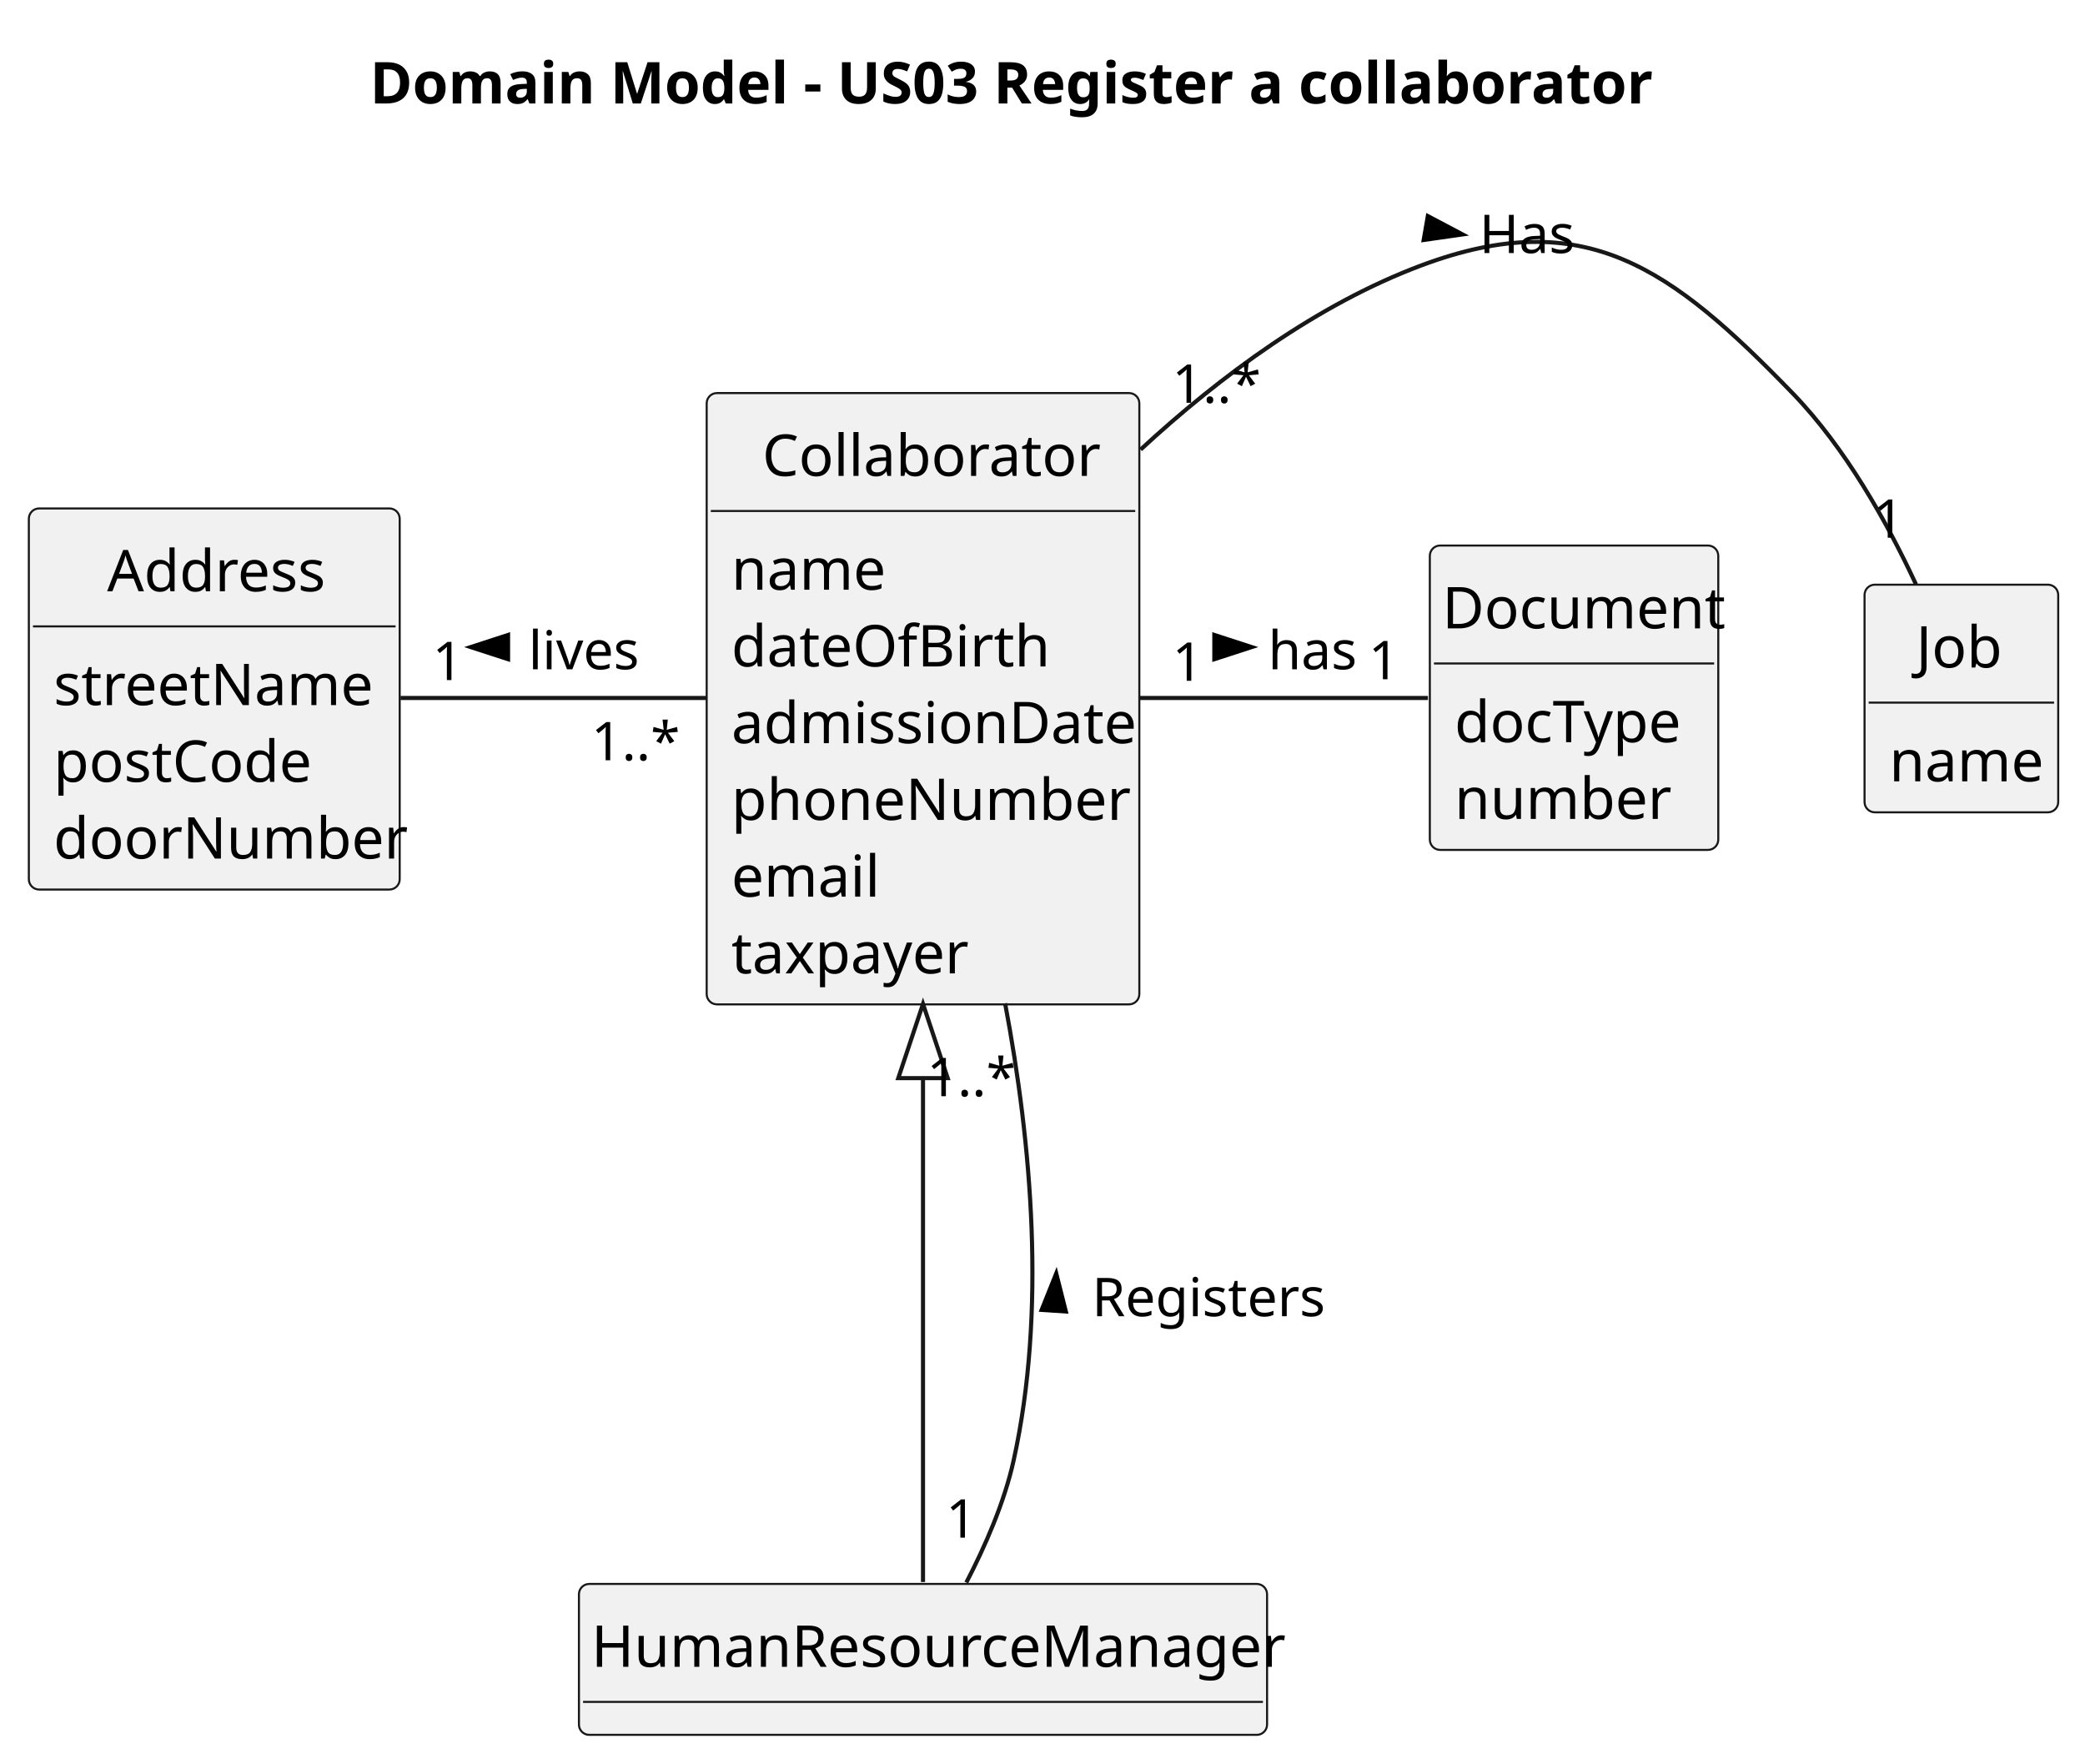
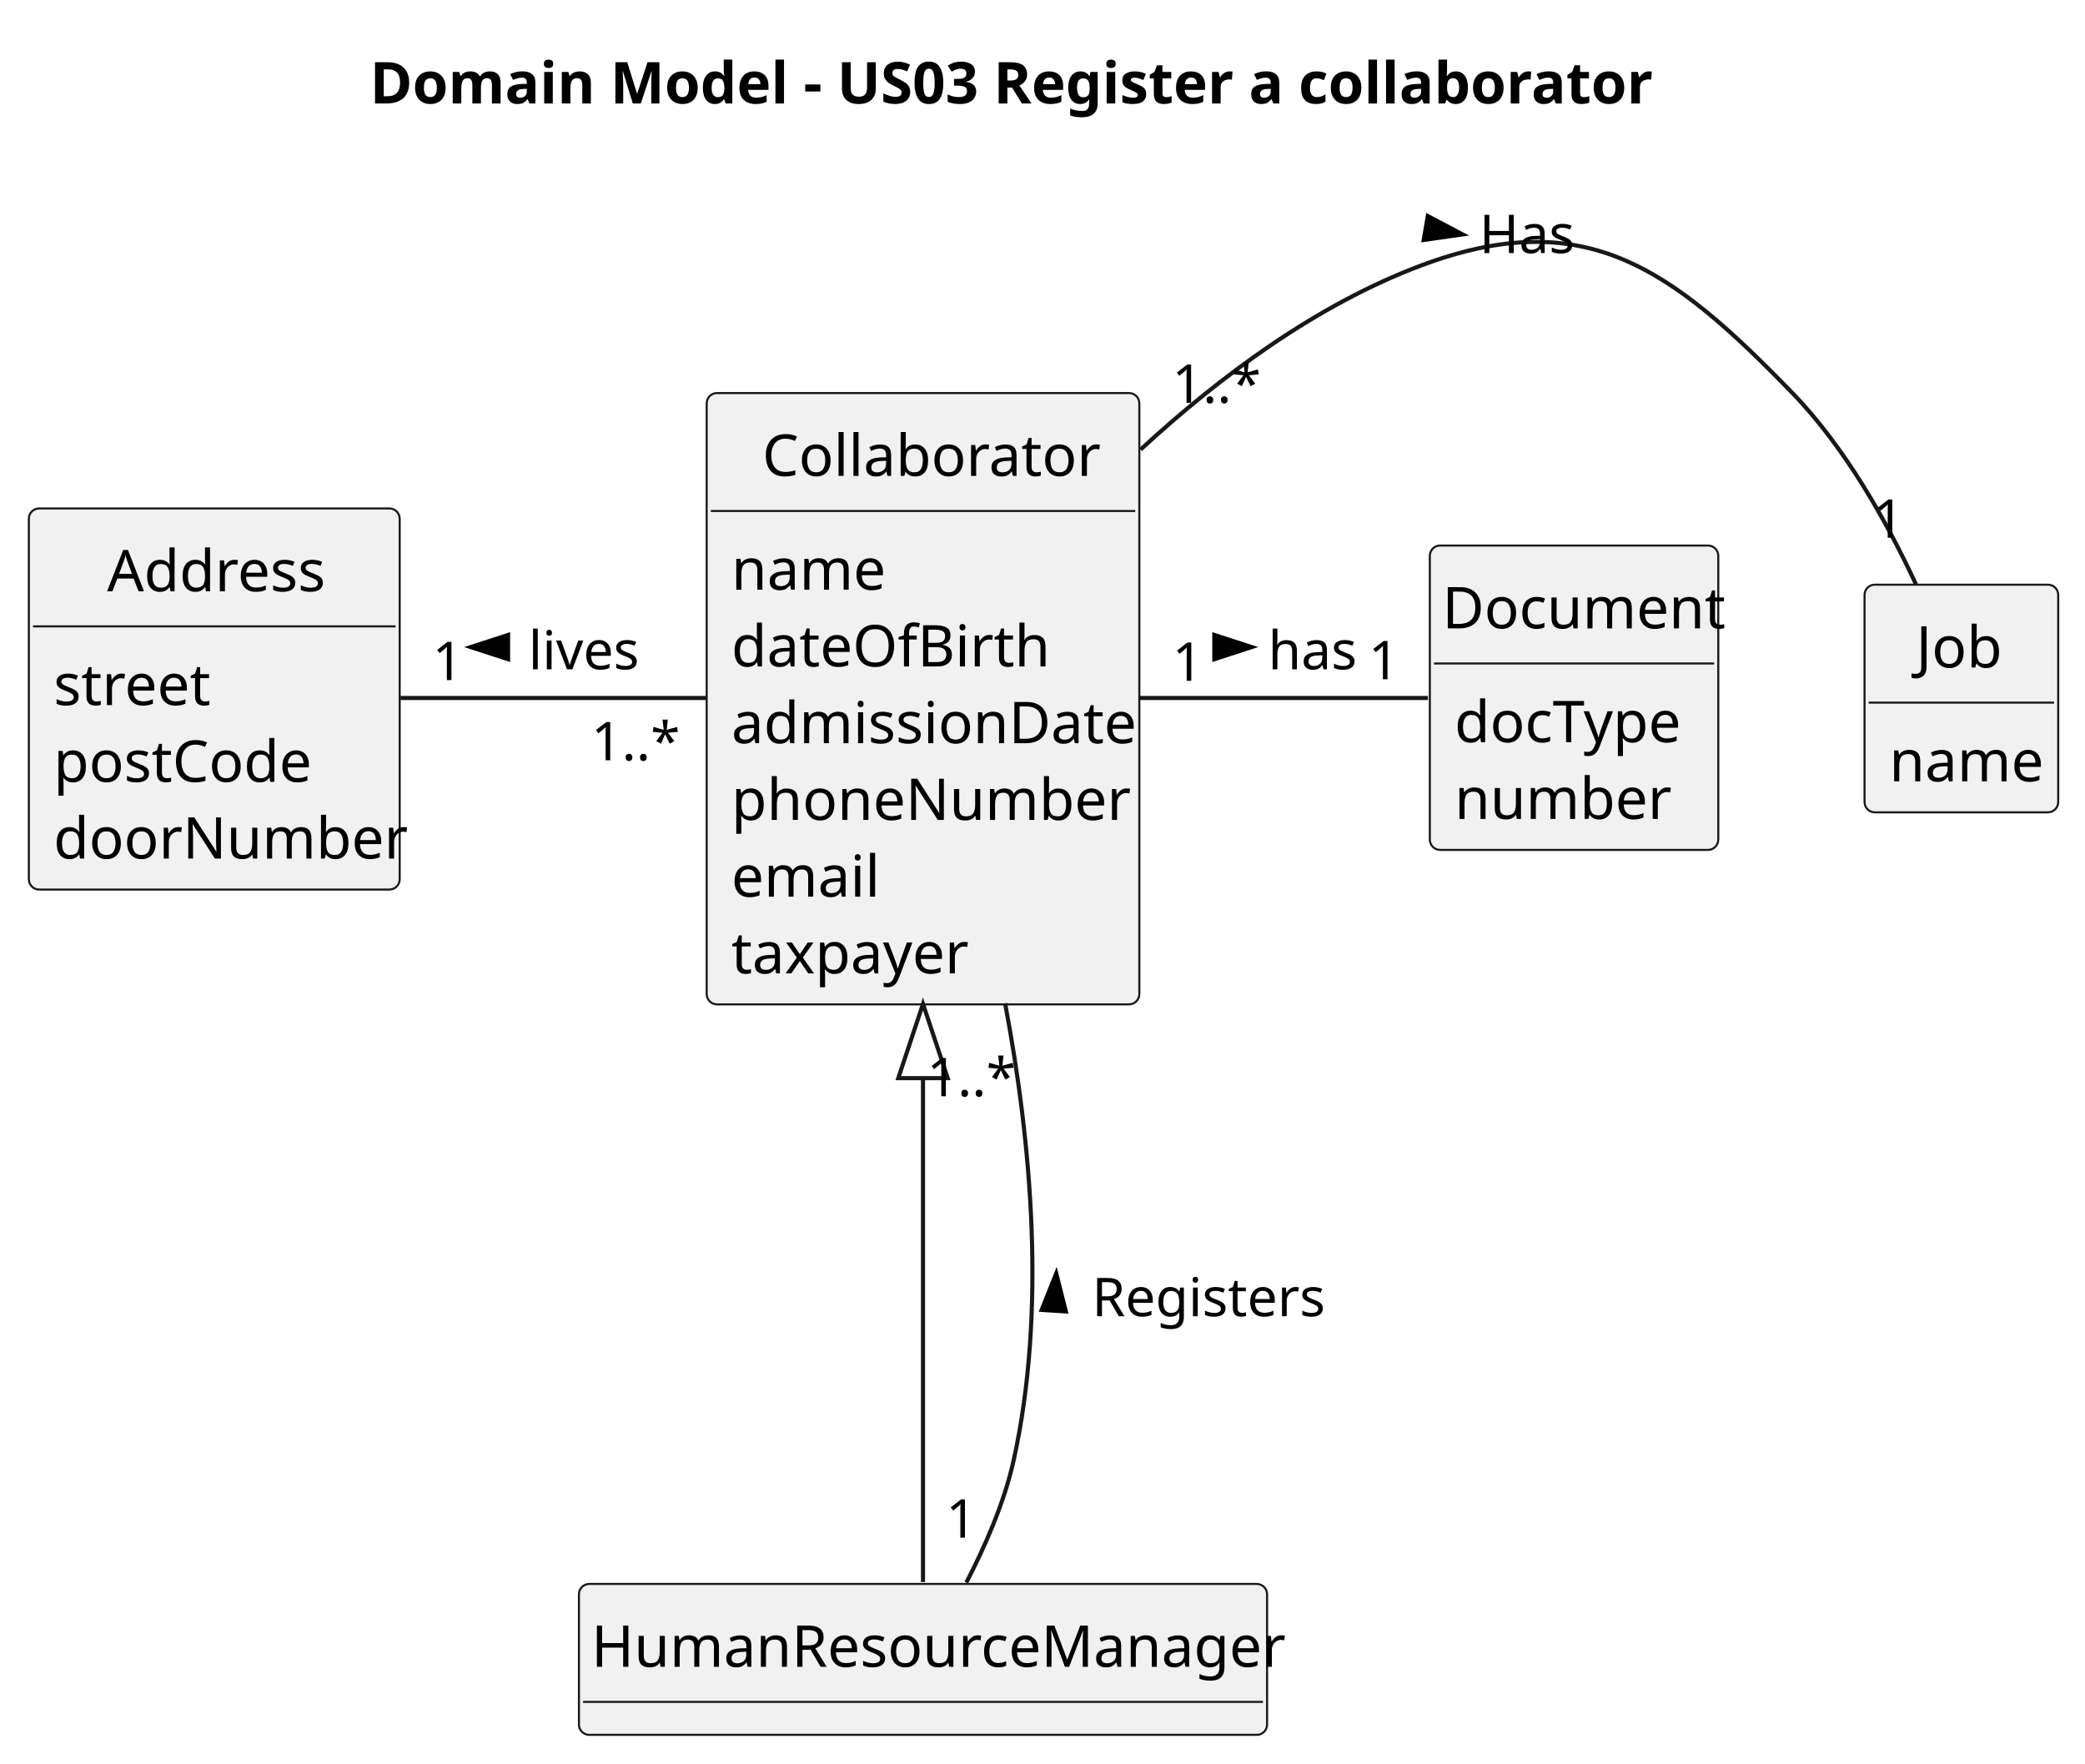
<svg xmlns="http://www.w3.org/2000/svg" contentStyleType="text/css" height="428px" preserveAspectRatio="none" style="width:506px;height:428px;background:#FFFFFF;" version="1.1" viewBox="0 0 506 428" width="506px" zoomAndPan="magnify">
  <defs />
  <g>
    <text fill="#000000" font-family="sans-serif" font-size="14" font-weight="bold" lengthAdjust="spacing" textLength="313" x="89.75" y="25.107">Domain Model - US03 Register a collaborator</text>
    <g id="elem_HumanResourceManager">
      <rect codeLine="10" fill="#F1F1F1" height="36.621" id="HumanResourceManager" rx="2.5" ry="2.5" style="stroke:#181818;stroke-width:0.5;" width="167" x="140.5" y="384.384" />
      <text fill="#000000" font-family="sans-serif" font-size="14" lengthAdjust="spacing" textLength="161" x="143.5" y="404.491">HumanResourceManager</text>
      <line style="stroke:#181818;stroke-width:0.5;" x1="141.5" x2="306.5" y1="413.005" y2="413.005" />
    </g>
    <g id="elem_Collaborator">
      <rect codeLine="13" fill="#F1F1F1" height="148.348" id="Collaborator" rx="2.5" ry="2.5" style="stroke:#181818;stroke-width:0.5;" width="105" x="171.5" y="95.384" />
      <text fill="#000000" font-family="sans-serif" font-size="14" lengthAdjust="spacing" textLength="78" x="185" y="115.491">Collaborator</text>
      <line style="stroke:#181818;stroke-width:0.5;" x1="172.5" x2="275.5" y1="124.005" y2="124.005" />
      <text fill="#000000" font-family="sans-serif" font-size="14" lengthAdjust="spacing" textLength="35" x="177.5" y="143.112">name</text>
      <text fill="#000000" font-family="sans-serif" font-size="14" lengthAdjust="spacing" textLength="72" x="177.5" y="161.733">dateOfBirth</text>
      <text fill="#000000" font-family="sans-serif" font-size="14" lengthAdjust="spacing" textLength="93" x="177.5" y="180.355">admissionDate</text>
      <text fill="#000000" font-family="sans-serif" font-size="14" lengthAdjust="spacing" textLength="89" x="177.5" y="198.976">phoneNumber</text>
      <text fill="#000000" font-family="sans-serif" font-size="14" lengthAdjust="spacing" textLength="33" x="177.5" y="217.597">email</text>
      <text fill="#000000" font-family="sans-serif" font-size="14" lengthAdjust="spacing" textLength="54" x="177.5" y="236.218">taxpayer</text>
    </g>
    <g id="elem_Job">
      <rect codeLine="22" fill="#F1F1F1" height="55.242" id="Job" rx="2.5" ry="2.5" style="stroke:#181818;stroke-width:0.5;" width="47" x="452.5" y="141.884" />
      <text fill="#000000" font-family="sans-serif" font-size="14" lengthAdjust="spacing" textLength="22" x="465" y="161.991">Job</text>
      <line style="stroke:#181818;stroke-width:0.5;" x1="453.5" x2="498.5" y1="170.505" y2="170.505" />
      <text fill="#000000" font-family="sans-serif" font-size="14" lengthAdjust="spacing" textLength="35" x="458.5" y="189.612">name</text>
    </g>
    <g id="elem_Address">
      <rect codeLine="26" fill="#F1F1F1" height="92.484" id="Address" rx="2.5" ry="2.5" style="stroke:#181818;stroke-width:0.5;" width="90" x="7" y="123.384" />
      <text fill="#000000" font-family="sans-serif" font-size="14" lengthAdjust="spacing" textLength="52" x="26" y="143.491">Address</text>
      <line style="stroke:#181818;stroke-width:0.5;" x1="8" x2="96" y1="152.005" y2="152.005" />
-       <text fill="#000000" font-family="sans-serif" font-size="14" lengthAdjust="spacing" textLength="72" x="13" y="171.112">streetName</text>
+       <text fill="#000000" font-family="sans-serif" font-size="14" lengthAdjust="spacing" textLength="72" x="13" y="171.112">street</text>
      <text fill="#000000" font-family="sans-serif" font-size="14" lengthAdjust="spacing" textLength="61" x="13" y="189.733">postCode</text>
      <text fill="#000000" font-family="sans-serif" font-size="14" lengthAdjust="spacing" textLength="78" x="13" y="208.355">doorNumber</text>
    </g>
    <g id="elem_Document">
      <rect codeLine="32" fill="#F1F1F1" height="73.863" id="Document" rx="2.5" ry="2.5" style="stroke:#181818;stroke-width:0.5;" width="70" x="347" y="132.384" />
      <text fill="#000000" font-family="sans-serif" font-size="14" lengthAdjust="spacing" textLength="64" x="350" y="152.491">Document</text>
      <line style="stroke:#181818;stroke-width:0.5;" x1="348" x2="416" y1="161.005" y2="161.005" />
      <text fill="#000000" font-family="sans-serif" font-size="14" lengthAdjust="spacing" textLength="55" x="353" y="180.112">docType</text>
      <text fill="#000000" font-family="sans-serif" font-size="14" lengthAdjust="spacing" textLength="48" x="353" y="198.733">number</text>
    </g>
    <g id="link_Collaborator_HumanResourceManager">
      <path codeLine="37" d="M224,261.634 C224,310.914 224,354.124 224,383.914 " fill="none" id="Collaborator-backto-HumanResourceManager" style="stroke:#181818;stroke-width:1.0;" />
      <polygon fill="none" points="224,243.634,218,261.634,230,261.634,224,243.634" style="stroke:#181818;stroke-width:1.0;" />
    </g>
    <g id="link_HumanResourceManager_Collaborator">
      <path codeLine="38" d="M234.51,384.044 C239,375.394 243.73,364.684 246,354.384 C253.96,318.254 250.33,277.454 243.92,243.474 " fill="none" id="HumanResourceManager-Collaborator" style="stroke:#181818;stroke-width:1.0;" />
      <polygon fill="#000000" points="256.334,309.041,252.798,317.869,258.662,318.262,256.334,309.041" style="stroke:#000000;stroke-width:1.0;" />
      <text fill="#000000" font-family="sans-serif" font-size="13" lengthAdjust="spacing" textLength="55" x="265" y="319.412">Registers</text>
      <text fill="#000000" font-family="sans-serif" font-size="13" lengthAdjust="spacing" textLength="7" x="229.569" y="373.139">1</text>
      <text fill="#000000" font-family="sans-serif" font-size="13" lengthAdjust="spacing" textLength="20" x="224.943" y="266.016">1..*</text>
    </g>
    <g id="link_Collaborator_Job">
      <path codeLine="39" d="M276.8,109.104 C296.23,91.184 319.73,73.824 345,64.384 C384.63,49.584 405.56,65.004 435,95.384 C447.88,108.674 458.01,126.814 464.98,141.804 " fill="none" id="Collaborator-Job" style="stroke:#181818;stroke-width:1.0;" />
      <polygon fill="#000000" points="354.926,56.885,346.518,52.441,345.512,58.232,354.926,56.885" style="stroke:#000000;stroke-width:1.0;" />
      <text fill="#000000" font-family="sans-serif" font-size="13" lengthAdjust="spacing" textLength="23" x="359" y="61.412">Has</text>
      <text fill="#000000" font-family="sans-serif" font-size="13" lengthAdjust="spacing" textLength="20" x="284.454" y="97.746">1..*</text>
      <text fill="#000000" font-family="sans-serif" font-size="13" lengthAdjust="spacing" textLength="7" x="454.622" y="130.494">1</text>
    </g>
    <g id="link_Address_Collaborator">
      <path codeLine="40" d="M97.19,169.384 C119.98,169.384 147.76,169.384 171.49,169.384 " fill="none" id="Address-Collaborator" style="stroke:#181818;stroke-width:1.0;" />
      <polygon fill="#000000" points="114.25,157.029,123.295,159.968,123.295,154.09,114.25,157.029" style="stroke:#000000;stroke-width:1.0;" />
      <text fill="#000000" font-family="sans-serif" font-size="13" lengthAdjust="spacing" textLength="25" x="128.25" y="162.412">lives</text>
      <text fill="#000000" font-family="sans-serif" font-size="13" lengthAdjust="spacing" textLength="7" x="104.95" y="165.042">1</text>
      <text fill="#000000" font-family="sans-serif" font-size="13" lengthAdjust="spacing" textLength="20" x="143.481" y="184.498">1..*</text>
    </g>
    <g id="link_Collaborator_Document">
      <path codeLine="41" d="M276.61,169.384 C299.59,169.384 325.94,169.384 346.54,169.384 " fill="none" id="Collaborator-Document" style="stroke:#181818;stroke-width:1.0;" />
      <polygon fill="#000000" points="303.75,157.029,294.705,154.09,294.705,159.968,303.75,157.029" style="stroke:#000000;stroke-width:1.0;" />
      <text fill="#000000" font-family="sans-serif" font-size="13" lengthAdjust="spacing" textLength="21" x="307.75" y="162.412">has</text>
      <text fill="#000000" font-family="sans-serif" font-size="13" lengthAdjust="spacing" textLength="7" x="284.5" y="165.213">1</text>
      <text fill="#000000" font-family="sans-serif" font-size="13" lengthAdjust="spacing" textLength="7" x="332.113" y="164.833">1</text>
    </g>
  </g>
</svg>
